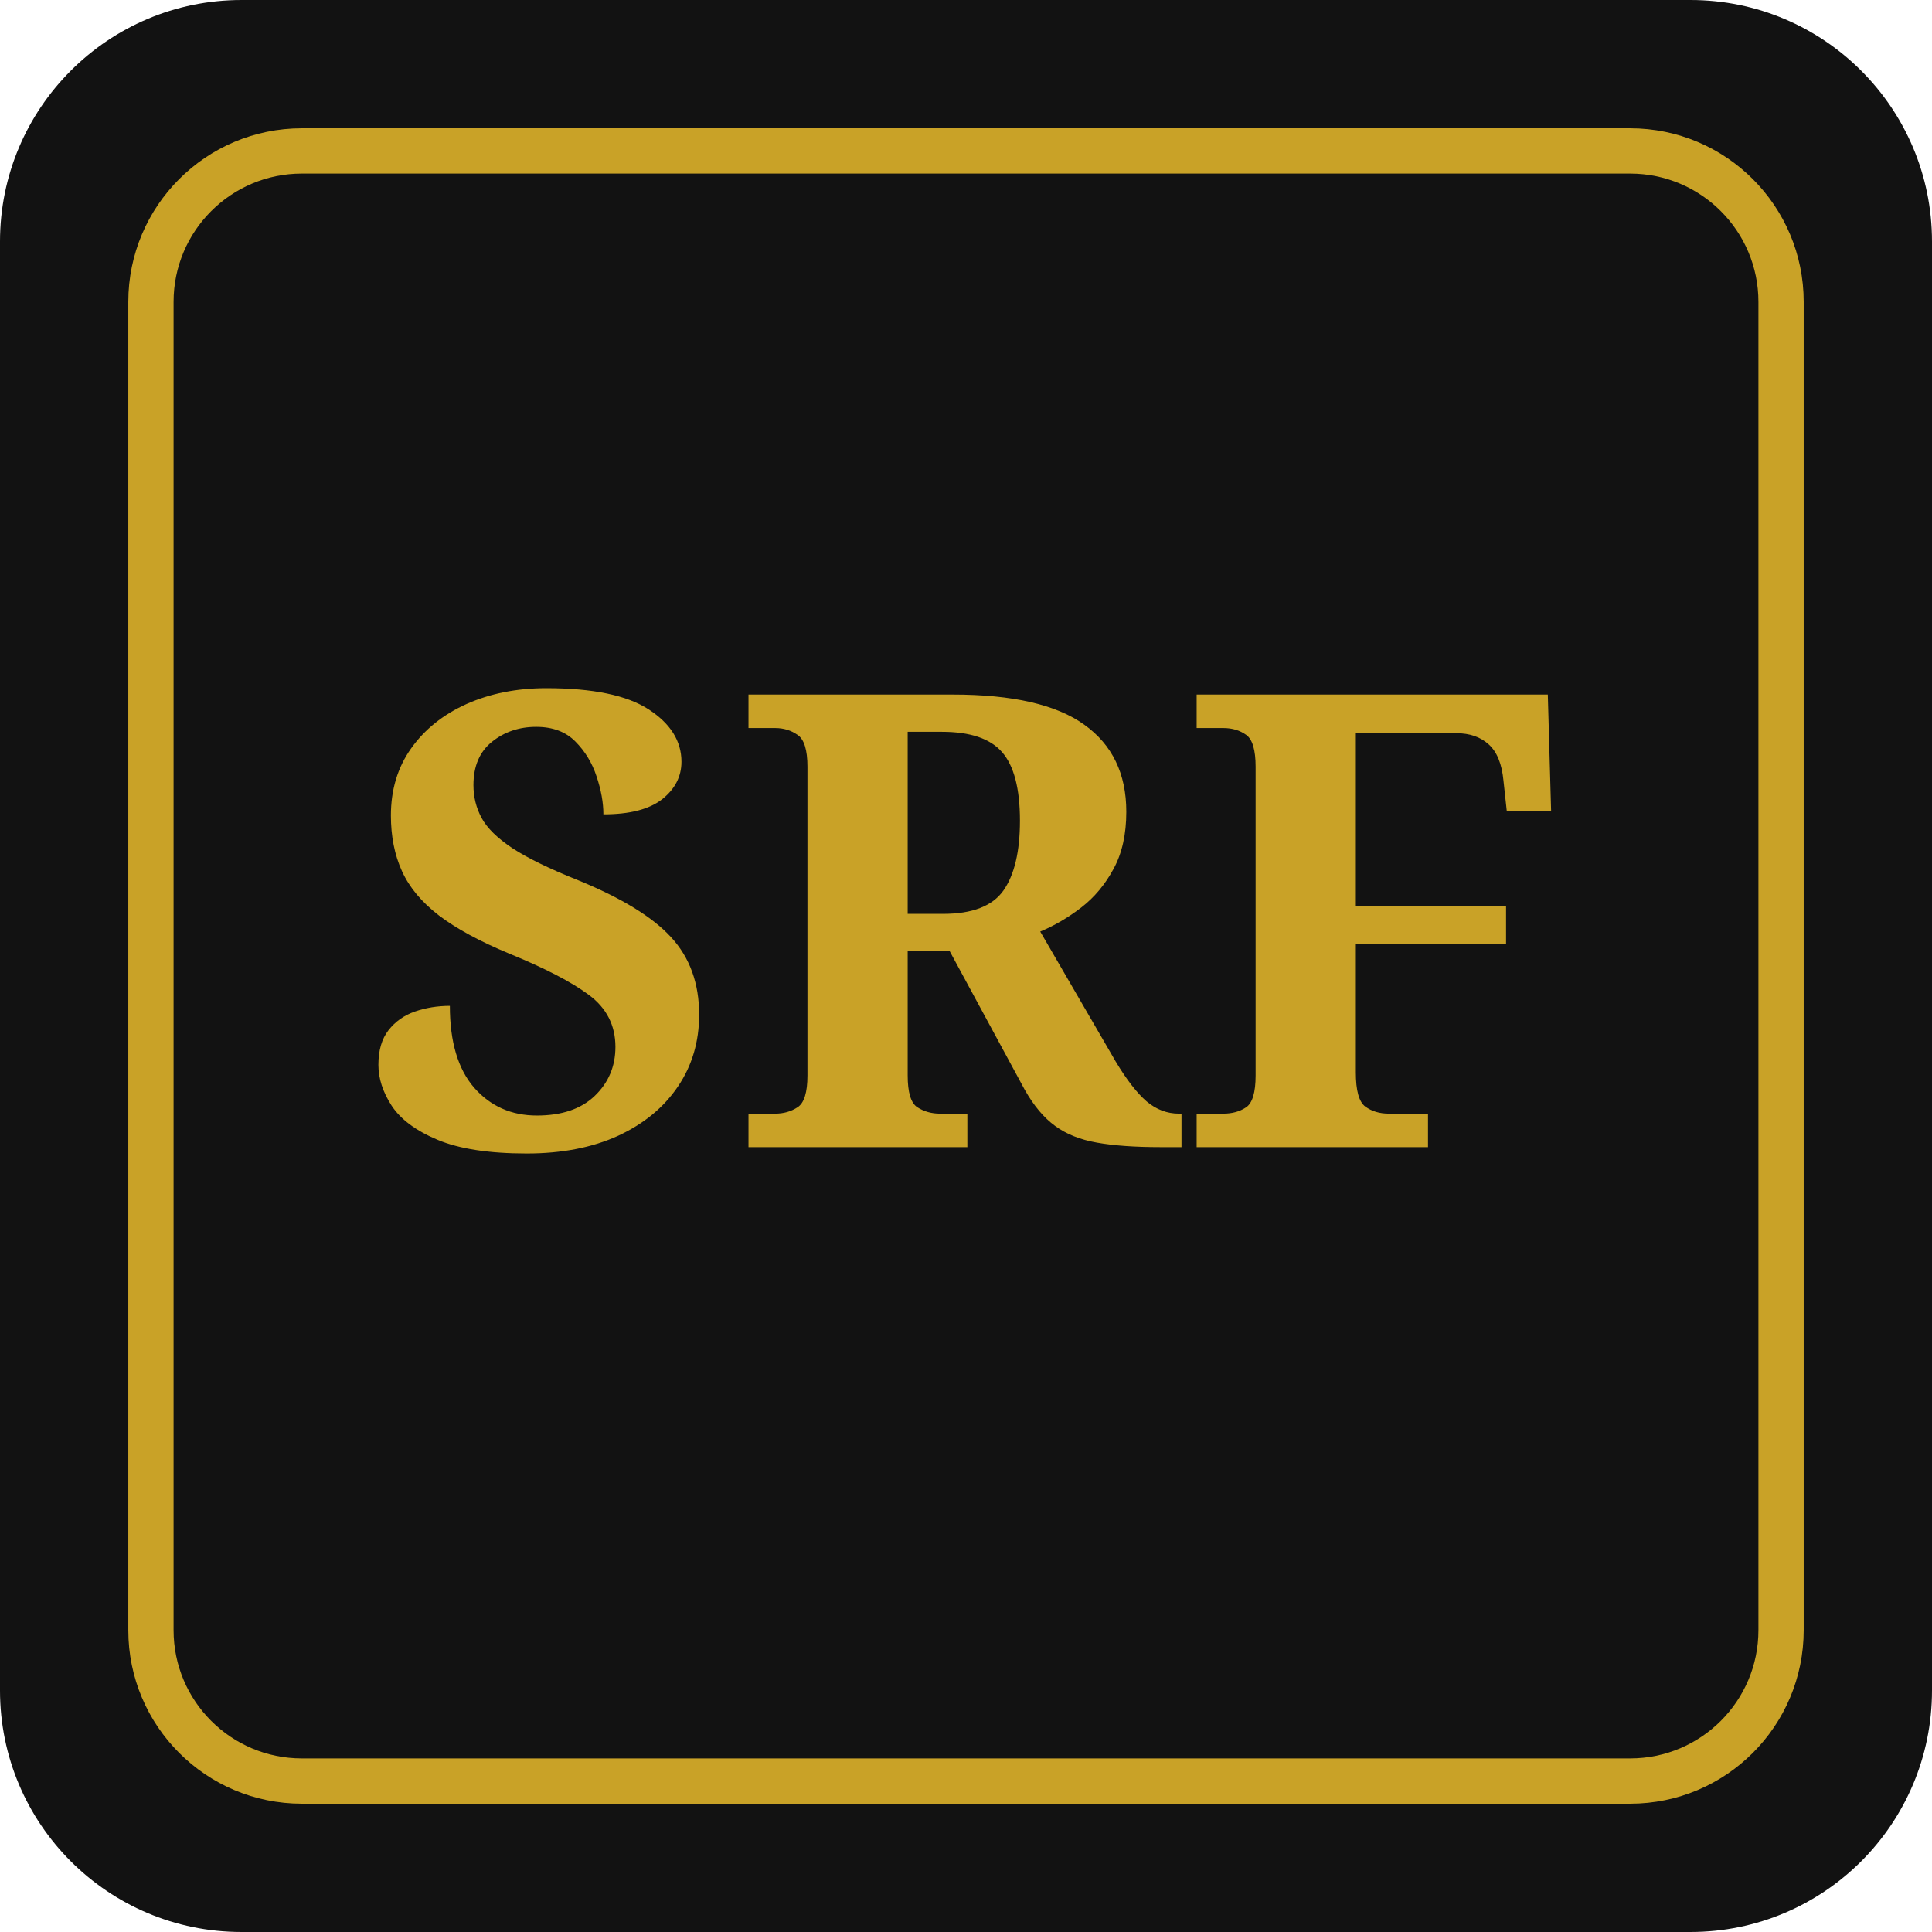
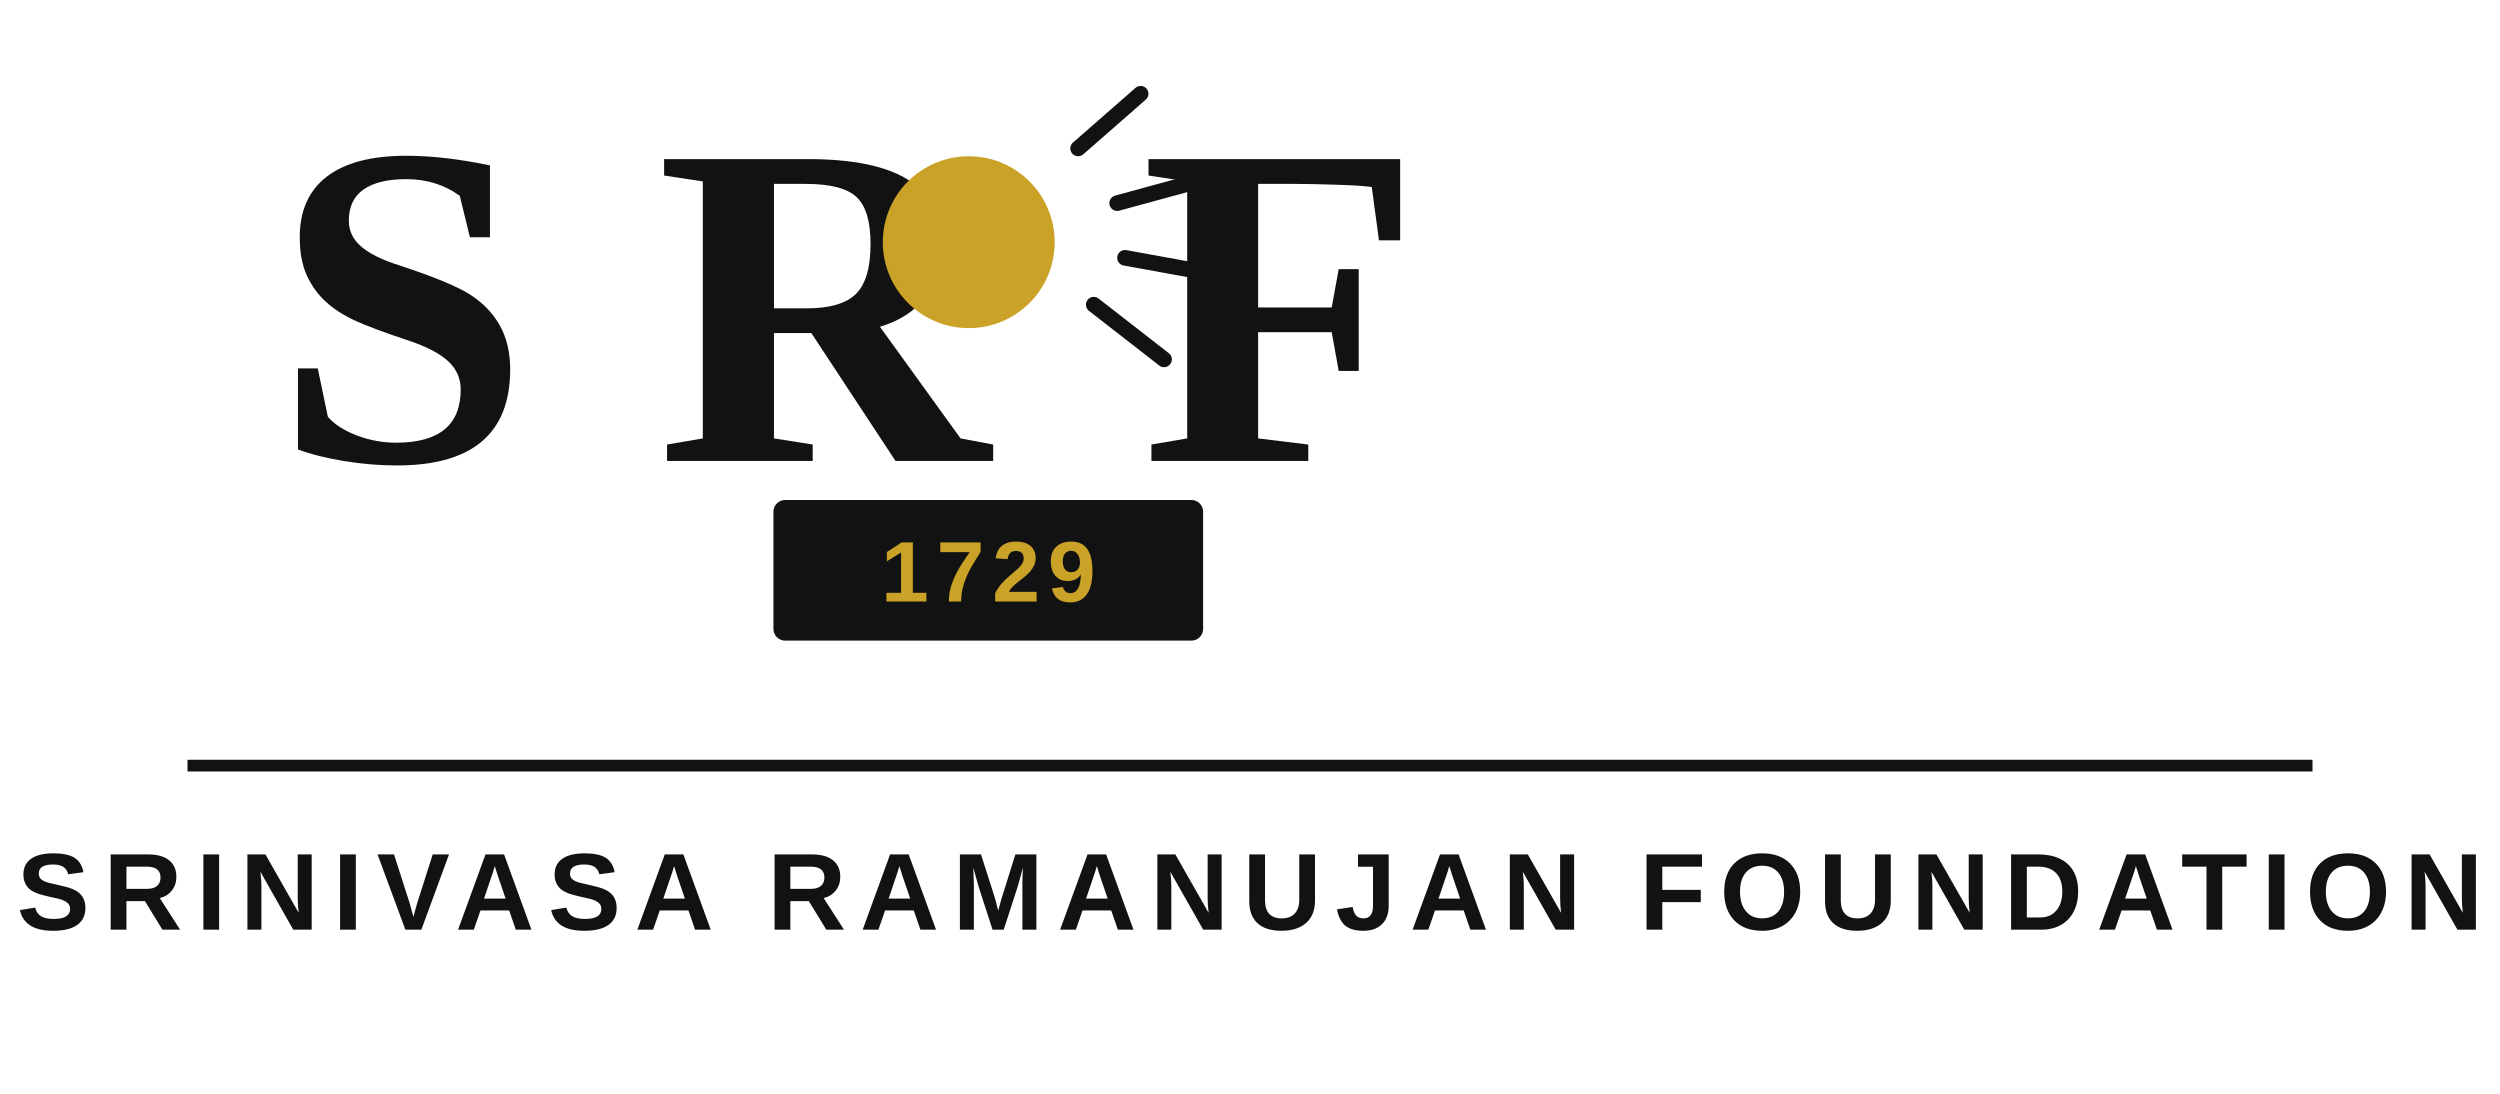
- <svg xmlns="http://www.w3.org/2000/svg" width="128" height="128" viewBox="0 0 128 128" role="img" aria-label="SRF logo">
-   <rect width="128" height="128" rx="16" fill="#121212" />
-   <rect x="10" y="10" width="108" height="108" rx="10" fill="none" stroke="#C9A227" stroke-width="3" />
-   <text x="64" y="76" text-anchor="middle" font-family="Georgia, serif" font-size="42" font-weight="700" fill="#C9A227">SRF</text>
+ <svg xmlns="http://www.w3.org/2000/svg" viewBox="0 0 640 280" role="img" aria-label="Srinivasa Ramanujan Foundation">
+   <g fill="#121212" font-family="Georgia, 'Times New Roman', serif" font-weight="700">
+     <text x="70" y="118" font-size="118" letter-spacing="-2">S</text>
+     <text x="168" y="118" font-size="118" letter-spacing="-2">R</text>
+     <text x="292" y="118" font-size="118" letter-spacing="-2">F</text>
+   </g>
+   <circle cx="248" cy="62" r="22" fill="#C9A227" />
+   <g stroke="#121212" stroke-width="4" stroke-linecap="round">
+     <line x1="276" y1="38" x2="292" y2="24" />
+     <line x1="286" y1="52" x2="308" y2="46" />
+     <line x1="288" y1="66" x2="310" y2="70" />
+     <line x1="280" y1="78" x2="298" y2="92" />
+   </g>
+   <rect x="198" y="128" width="110" height="36" rx="3" fill="#121212" />
+   <text x="253" y="154" text-anchor="middle" fill="#C9A227" font-family="Arial, Helvetica, sans-serif" font-size="22" font-weight="700" letter-spacing="2">1729</text>
+   <line x1="48" y1="196" x2="592" y2="196" stroke="#121212" stroke-width="3" />
+   <text x="320" y="238" text-anchor="middle" fill="#121212" font-family="Arial, Helvetica, sans-serif" font-size="28" font-weight="700" letter-spacing="3.5">SRINIVASA RAMANUJAN FOUNDATION</text>
</svg>
